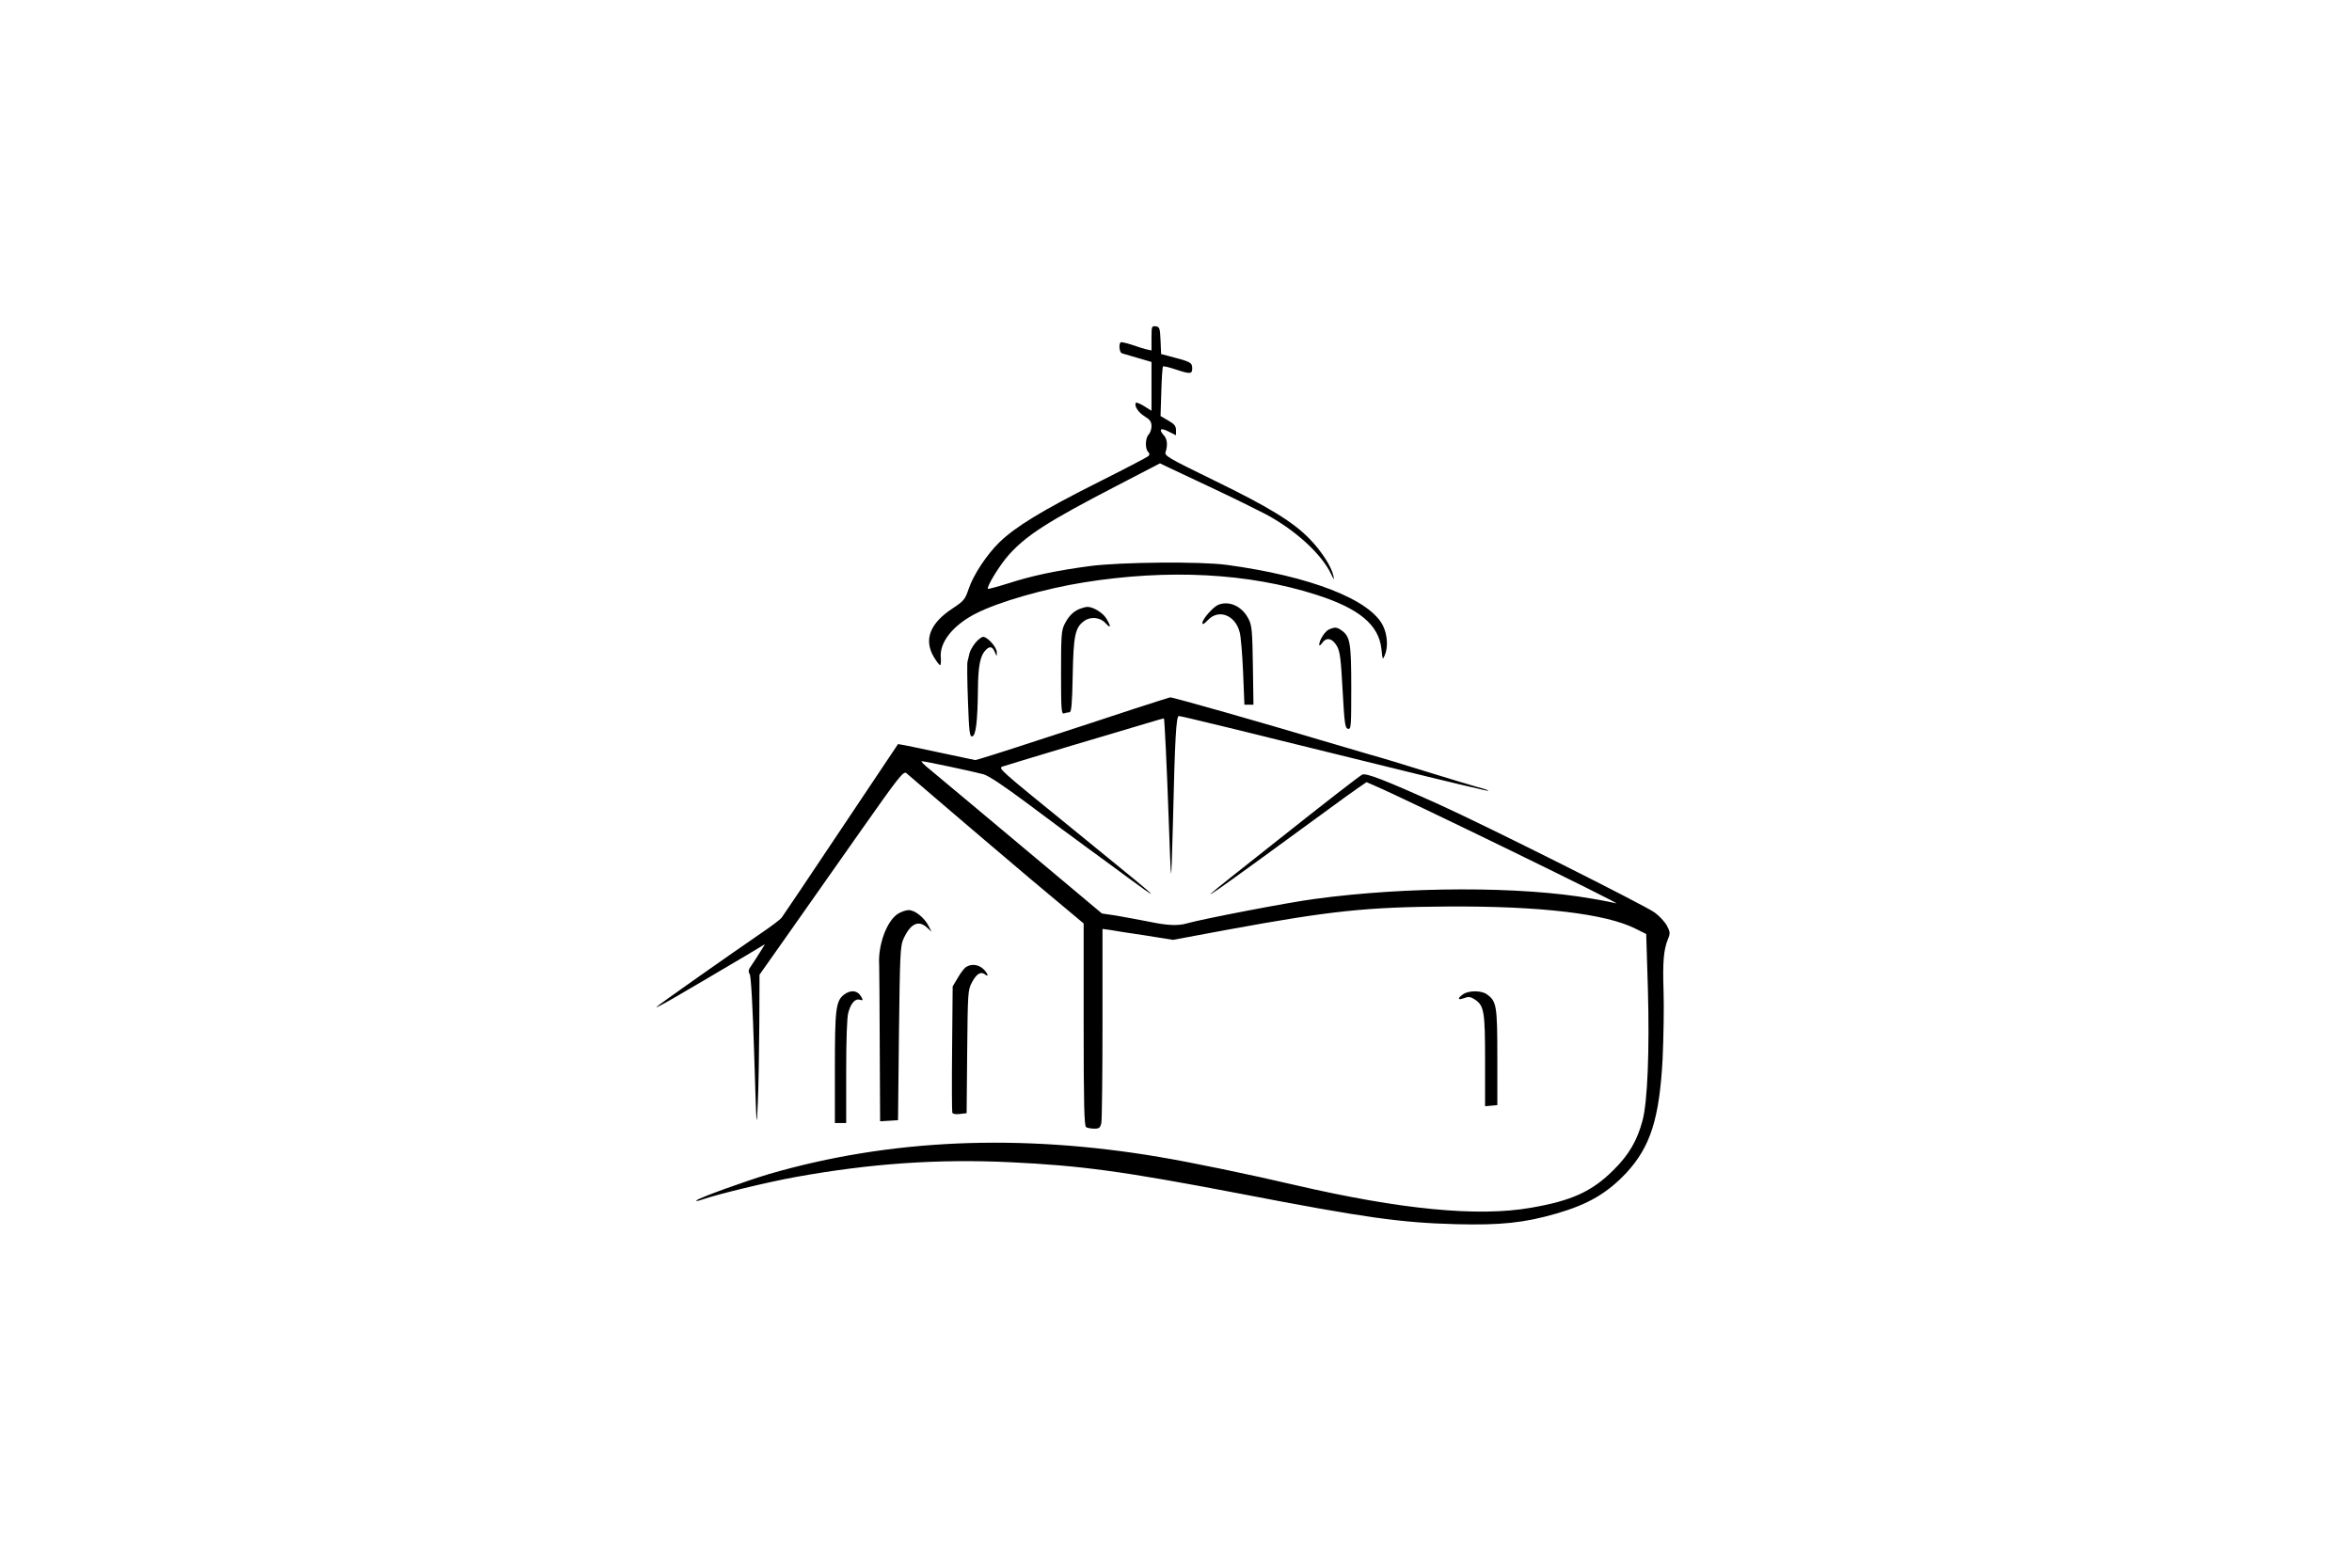
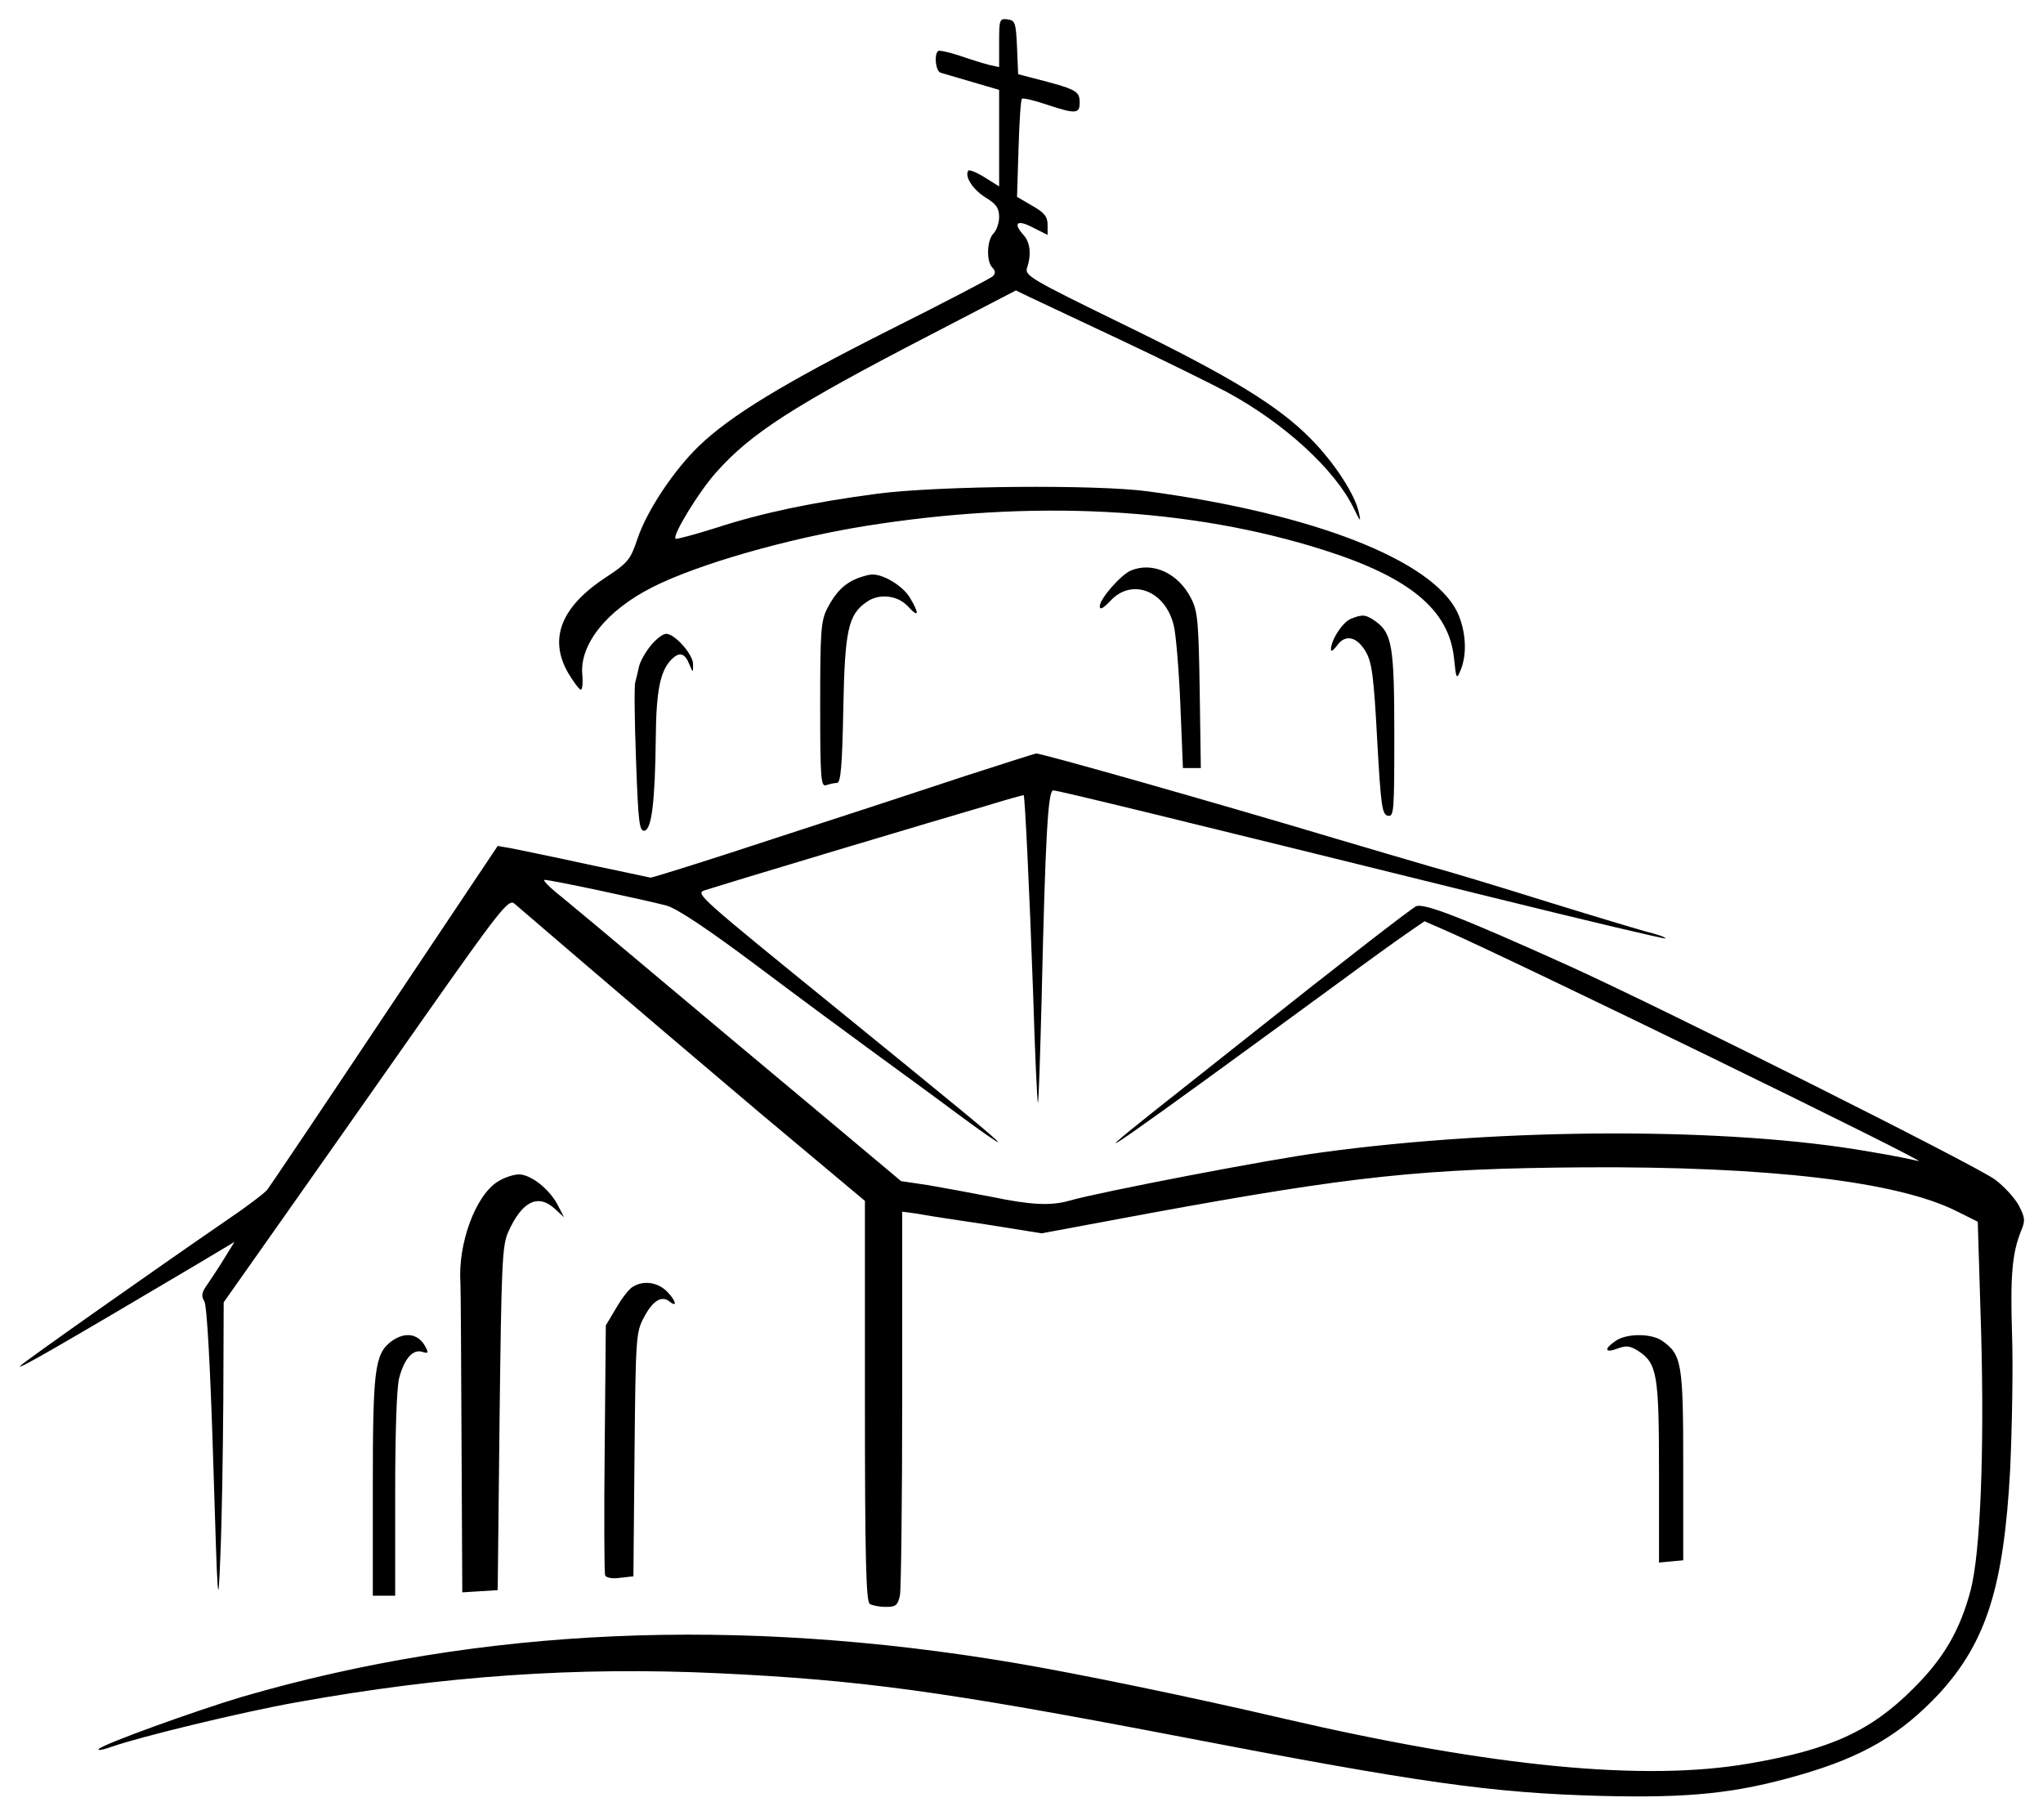
- <svg xmlns="http://www.w3.org/2000/svg" viewBox="0 0 1248 832" fill="currentColor">
+ <svg xmlns="http://www.w3.org/2000/svg" viewBox="343 168 548 488" fill="currentColor">
  <g transform="translate(0,832) scale(0.1,-0.1)" stroke="none">
    <path d="M6110 6526 l0 -66 -27 6 c-16 4 -51 15 -80 25 -28 9 -54 15 -57 12 -11 -11 -6 -54 7 -58 6 -2 45 -13 85 -25 l72 -21 0 -130 0 -129 -40 25 c-21 13 -41 21 -43 17 -10 -16 13 -51 47 -72 28 -17 36 -28 36 -52 0 -16 -7 -36 -15 -44 -18 -18 -20 -75 -3 -92 8 -8 9 -15 1 -23 -5 -5 -131 -71 -279 -145 -282 -142 -425 -229 -510 -311 -67 -65 -139 -173 -164 -248 -19 -56 -25 -64 -84 -103 -121 -79 -155 -165 -102 -257 15 -25 30 -45 34 -45 4 0 6 18 4 40 -8 81 65 173 188 235 120 61 360 130 570 164 450 72 873 50 1233 -65 229 -73 333 -160 347 -288 6 -58 7 -60 18 -33 18 43 14 106 -9 155 -68 140 -386 264 -829 324 -140 19 -562 15 -725 -6 -174 -23 -309 -51 -435 -92 -57 -18 -106 -31 -108 -29 -9 9 63 127 109 178 93 105 208 179 573 368 l231 120 35 -17 c19 -9 127 -60 240 -113 113 -53 242 -117 288 -141 155 -83 294 -210 344 -315 17 -35 19 -36 13 -10 -10 48 -65 133 -128 197 -87 89 -216 168 -506 309 -248 121 -263 130 -256 151 12 36 8 68 -9 87 -30 33 -18 43 24 21 l40 -20 0 27 c0 22 -9 33 -41 51 l-41 24 4 128 c2 71 6 132 9 135 3 3 32 -4 65 -15 81 -27 91 -26 90 8 -1 28 -10 33 -123 62 l-42 11 -3 72 c-3 66 -5 72 -25 75 -22 3 -23 0 -23 -62z" />
    <path d="M6464 5110 c-27 -11 -84 -76 -84 -96 0 -11 9 -6 29 15 57 61 146 27 169 -65 6 -21 14 -117 18 -211 l7 -173 24 0 24 0 -3 208 c-3 183 -5 212 -23 247 -34 67 -102 99 -161 75z" />
    <path d="M5730 5089 c-35 -14 -59 -38 -81 -81 -17 -33 -19 -61 -19 -259 0 -198 2 -220 16 -215 9 3 22 6 29 6 10 0 14 43 17 198 4 211 13 253 62 287 33 24 83 19 111 -11 30 -33 32 -21 5 24 -19 31 -72 63 -102 61 -7 0 -24 -5 -38 -10z" />
    <path d="M7053 4980 c-22 -9 -53 -57 -53 -82 0 -7 7 -2 16 10 22 32 54 25 78 -17 16 -28 21 -66 30 -234 10 -179 13 -202 29 -205 16 -3 17 12 17 218 0 237 -6 272 -51 304 -26 18 -34 19 -66 6z" />
    <path d="M5176 4909 c-14 -17 -29 -43 -32 -57 -3 -15 -8 -34 -10 -42 -3 -8 -2 -101 2 -208 6 -169 9 -193 23 -190 19 4 28 77 30 248 1 127 12 181 42 211 22 22 36 18 49 -15 9 -21 9 -21 9 2 1 26 -49 82 -72 82 -9 0 -27 -14 -41 -31z" />
    <path d="M6020 4559 c-102 -34 -331 -109 -510 -167 -179 -59 -329 -106 -335 -106 -5 1 -84 18 -175 37 -91 20 -181 38 -200 42 l-35 6 -303 -453 c-166 -249 -308 -460 -315 -469 -7 -9 -57 -47 -112 -84 -182 -125 -540 -377 -550 -388 -17 -17 109 56 472 271 l102 61 -26 -42 c-14 -23 -35 -55 -46 -71 -16 -22 -18 -32 -9 -46 7 -11 16 -171 24 -431 12 -390 13 -405 19 -254 4 88 7 277 8 421 l1 261 158 224 c87 123 258 367 381 542 199 283 225 316 240 304 9 -8 97 -83 196 -168 99 -85 307 -262 462 -393 l283 -237 0 -537 c0 -417 3 -538 13 -544 6 -4 26 -8 43 -8 27 0 32 4 38 31 3 17 6 256 6 530 l0 499 38 -5 c20 -4 104 -17 186 -29 l150 -24 290 54 c546 100 734 120 1166 123 494 3 841 -38 999 -118 l56 -28 9 -294 c9 -324 -2 -594 -28 -694 -29 -109 -73 -184 -155 -265 -114 -114 -223 -163 -439 -200 -281 -49 -690 -9 -1247 120 -248 58 -553 121 -725 150 -741 125 -1430 95 -2070 -91 -124 -37 -371 -126 -385 -140 -5 -5 10 -3 35 6 77 27 349 93 495 119 394 71 750 96 1133 78 379 -18 601 -48 1222 -167 664 -128 851 -154 1145 -162 238 -6 362 7 532 56 170 49 271 108 375 219 126 138 173 286 190 602 5 113 8 275 5 360 -5 157 0 218 24 278 12 28 11 36 -6 69 -11 20 -40 52 -65 70 -50 37 -895 461 -1145 574 -286 129 -387 168 -407 158 -18 -10 -204 -154 -448 -348 -80 -63 -190 -151 -245 -194 -237 -188 -110 -99 495 344 69 51 147 107 173 125 l48 33 46 -20 c170 -73 1335 -641 1278 -623 -11 3 -69 15 -130 25 -374 66 -978 65 -1470 -2 -138 -18 -594 -106 -675 -129 -51 -15 -106 -12 -211 10 -52 10 -127 24 -168 31 l-74 11 -241 202 c-133 111 -324 271 -425 356 -101 85 -210 176 -243 203 -33 26 -54 47 -47 47 17 0 266 -53 327 -69 28 -8 108 -61 239 -159 109 -82 250 -186 313 -232 63 -46 166 -121 229 -168 62 -46 111 -80 108 -75 -6 10 -94 82 -427 353 -379 308 -385 313 -360 322 12 4 166 51 343 104 177 53 365 109 417 124 52 16 95 28 96 27 3 -4 15 -244 25 -527 5 -162 11 -296 13 -297 2 -2 6 124 10 279 10 434 17 558 31 558 13 0 316 -74 1174 -286 255 -63 466 -113 468 -111 2 3 -22 11 -54 19 -32 9 -152 45 -268 81 -115 36 -253 78 -305 92 -52 15 -167 49 -255 75 -314 94 -796 231 -806 229 -2 0 -87 -27 -189 -60z" />
    <path d="M4764 3470 c-59 -38 -106 -166 -99 -271 1 -16 2 -209 3 -430 l2 -400 48 3 47 3 5 460 c5 415 7 464 23 500 37 83 80 104 125 63 l25 -23 -16 31 c-22 44 -73 84 -105 84 -15 0 -41 -9 -58 -20z" />
    <path d="M5128 3189 c-10 -5 -30 -31 -45 -57 l-28 -47 -3 -329 c-2 -181 -1 -334 1 -341 3 -7 19 -10 40 -7 l36 4 3 327 c3 314 4 328 25 367 24 46 48 60 69 43 24 -19 15 6 -9 29 -25 23 -61 28 -89 11z" />
    <path d="M4478 3041 c-43 -34 -48 -77 -48 -390 l0 -291 30 0 30 0 0 273 c0 166 4 288 11 312 14 52 37 77 62 69 16 -5 17 -3 8 14 -19 36 -56 41 -93 13z" />
    <path d="M7763 3043 c-32 -22 -28 -33 6 -20 24 9 34 7 56 -7 50 -33 55 -63 55 -326 l0 -241 33 3 32 3 0 255 c0 275 -4 297 -57 334 -29 20 -96 20 -125 -1z" />
  </g>
</svg>
